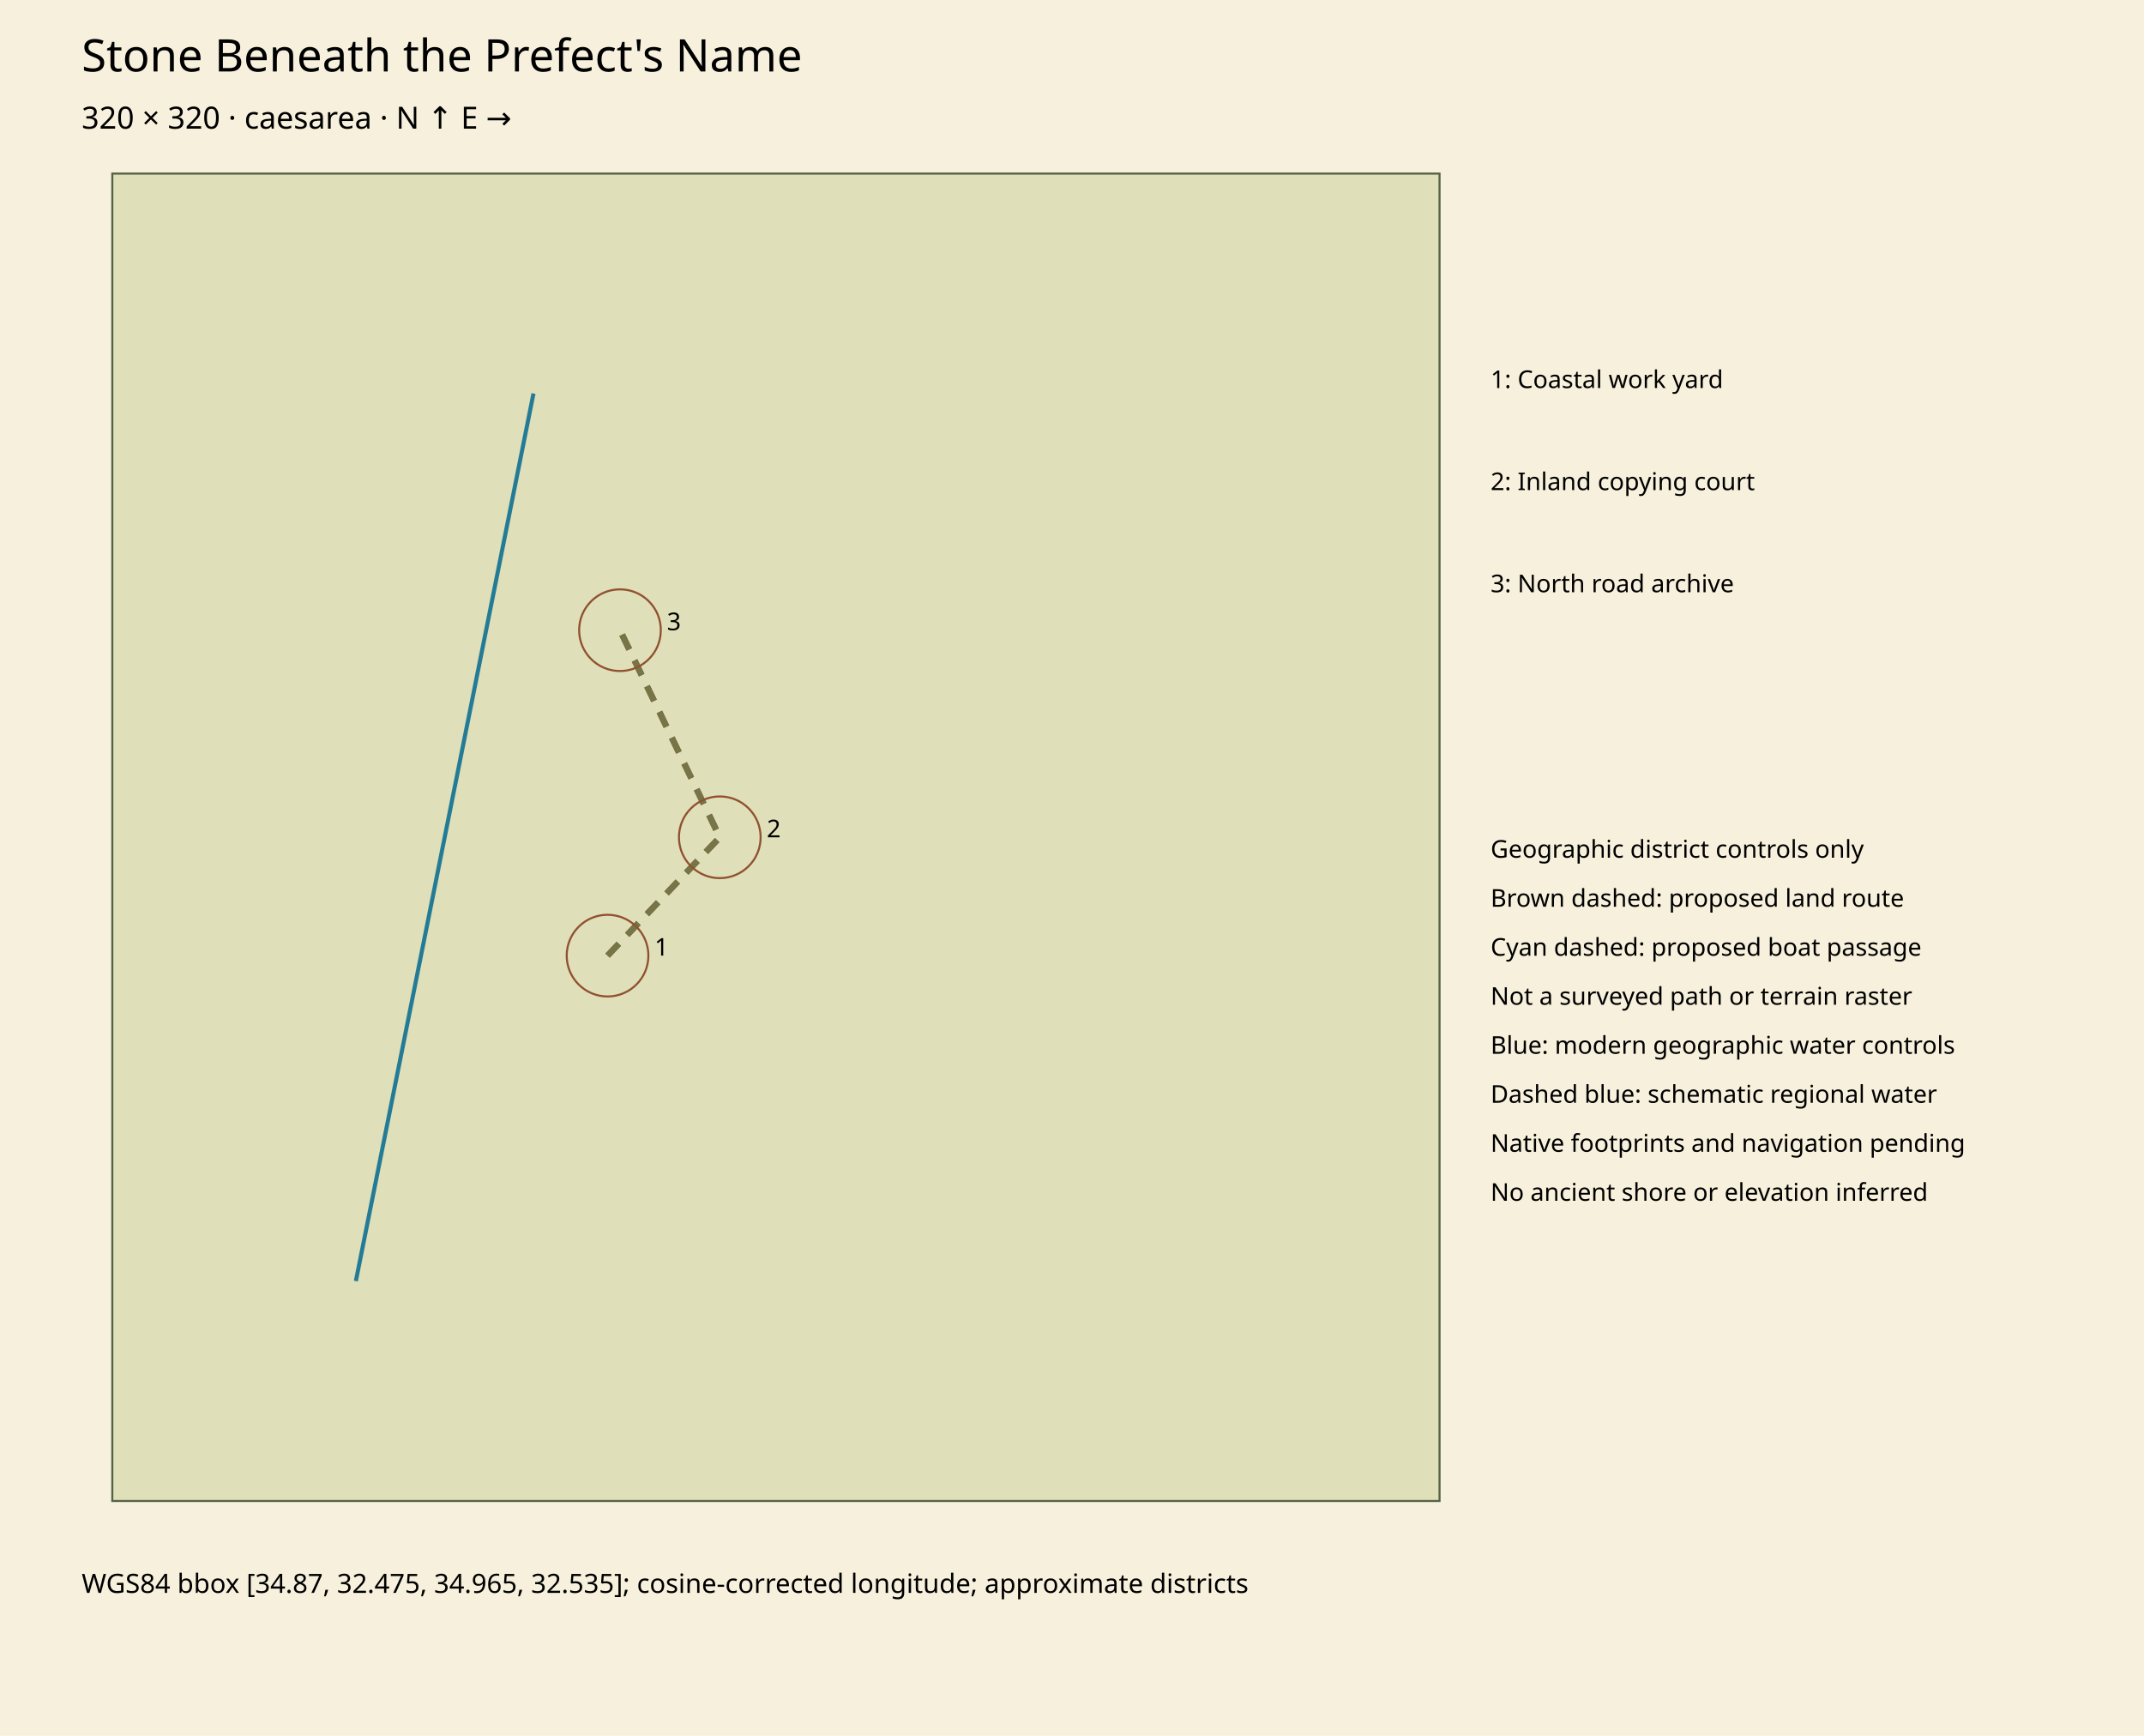
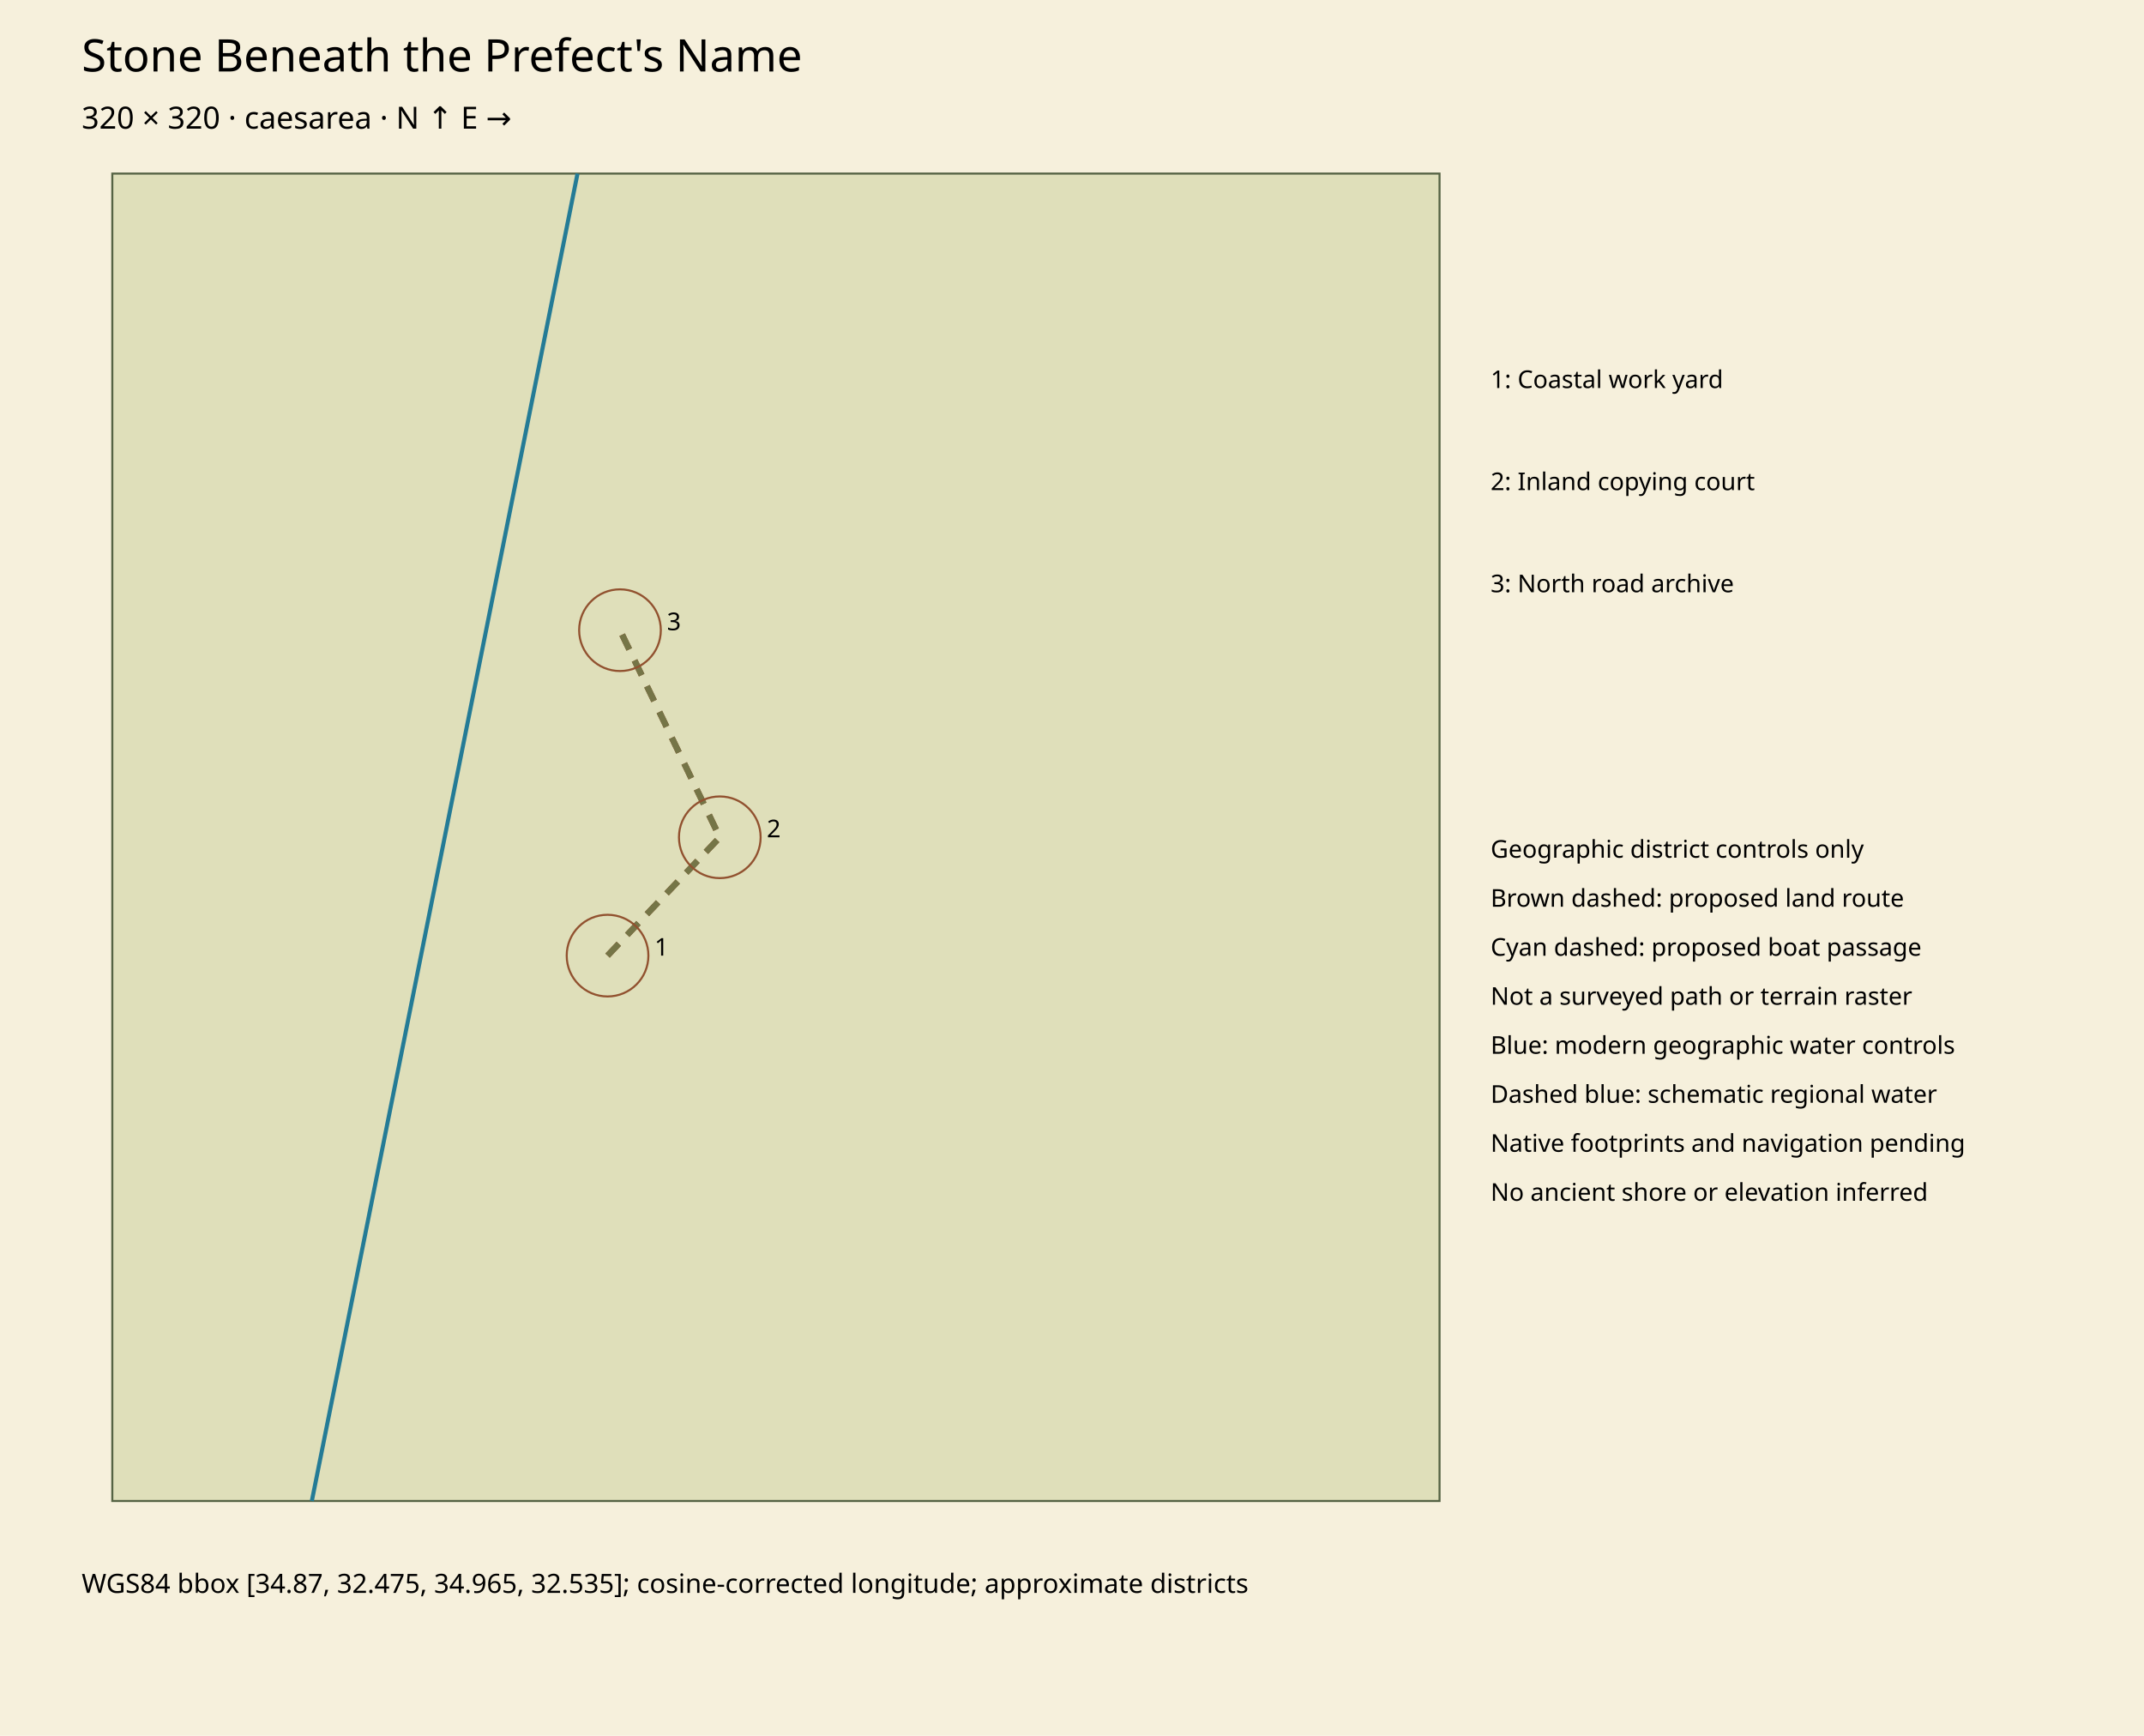
<svg xmlns="http://www.w3.org/2000/svg" viewBox="0 0 1050 850" role="img" aria-label="Stone Beneath the Prefect's Name geographic districts">
  <rect width="1050" height="850" fill="#f6f0dc" />
  <rect x="55" y="85" width="650" height="650" fill="#dfdfba" stroke="#556344" />
  <text x="40" y="35" font-family="sans-serif" font-size="22">Stone Beneath the Prefect's Name</text>
  <text x="40" y="63" font-family="sans-serif" font-size="15">320 × 320 · caesarea · N ↑ E →</text>
-   <polyline points="261.27,192.69 174.28,627.31" fill="none" stroke="#247b96" stroke-width="2" />
+   <polyline points="282.83,85.00 152.72,735.00" fill="none" stroke="#247b96" stroke-width="2" />
  <polyline data-corridor="main" points="297.54,467.95 352.51,410.00 303.63,308.59" fill="none" stroke="#91512f" stroke-width="3" stroke-dasharray="8 6" />
  <polyline data-corridor="relief" points="297.54,467.95 352.51,410.00 303.63,308.59" fill="none" stroke="#757547" stroke-width="3" stroke-dasharray="8 6" />
  <circle cx="297.54" cy="467.95" r="20" fill="none" stroke="#91512f" />
  <text x="320.54" y="467.95" font-family="sans-serif">1</text>
  <text x="730" y="190" font-family="sans-serif" font-size="12">1: Coastal work yard</text>
  <circle cx="352.51" cy="410.00" r="20" fill="none" stroke="#91512f" />
  <text x="375.51" y="410.00" font-family="sans-serif">2</text>
  <text x="730" y="240" font-family="sans-serif" font-size="12">2: Inland copying court</text>
  <circle cx="303.63" cy="308.59" r="20" fill="none" stroke="#91512f" />
  <text x="326.63" y="308.59" font-family="sans-serif">3</text>
  <text x="730" y="290" font-family="sans-serif" font-size="12">3: North road archive</text>
  <text x="730" y="420" font-family="sans-serif" font-size="12">Geographic district controls only</text>
  <text x="730" y="444" font-family="sans-serif" font-size="12">Brown dashed: proposed land route</text>
  <text x="730" y="468" font-family="sans-serif" font-size="12">Cyan dashed: proposed boat passage</text>
  <text x="730" y="492" font-family="sans-serif" font-size="12">Not a surveyed path or terrain raster</text>
  <text x="730" y="516" font-family="sans-serif" font-size="12">Blue: modern geographic water controls</text>
  <text x="730" y="540" font-family="sans-serif" font-size="12">Dashed blue: schematic regional water</text>
  <text x="730" y="564" font-family="sans-serif" font-size="12">Native footprints and navigation pending</text>
  <text x="730" y="588" font-family="sans-serif" font-size="12">No ancient shore or elevation inferred</text>
  <text x="40" y="780" font-family="sans-serif" font-size="13">WGS84 bbox [34.87, 32.475, 34.965, 32.535]; cosine-corrected longitude; approximate districts</text>
</svg>
